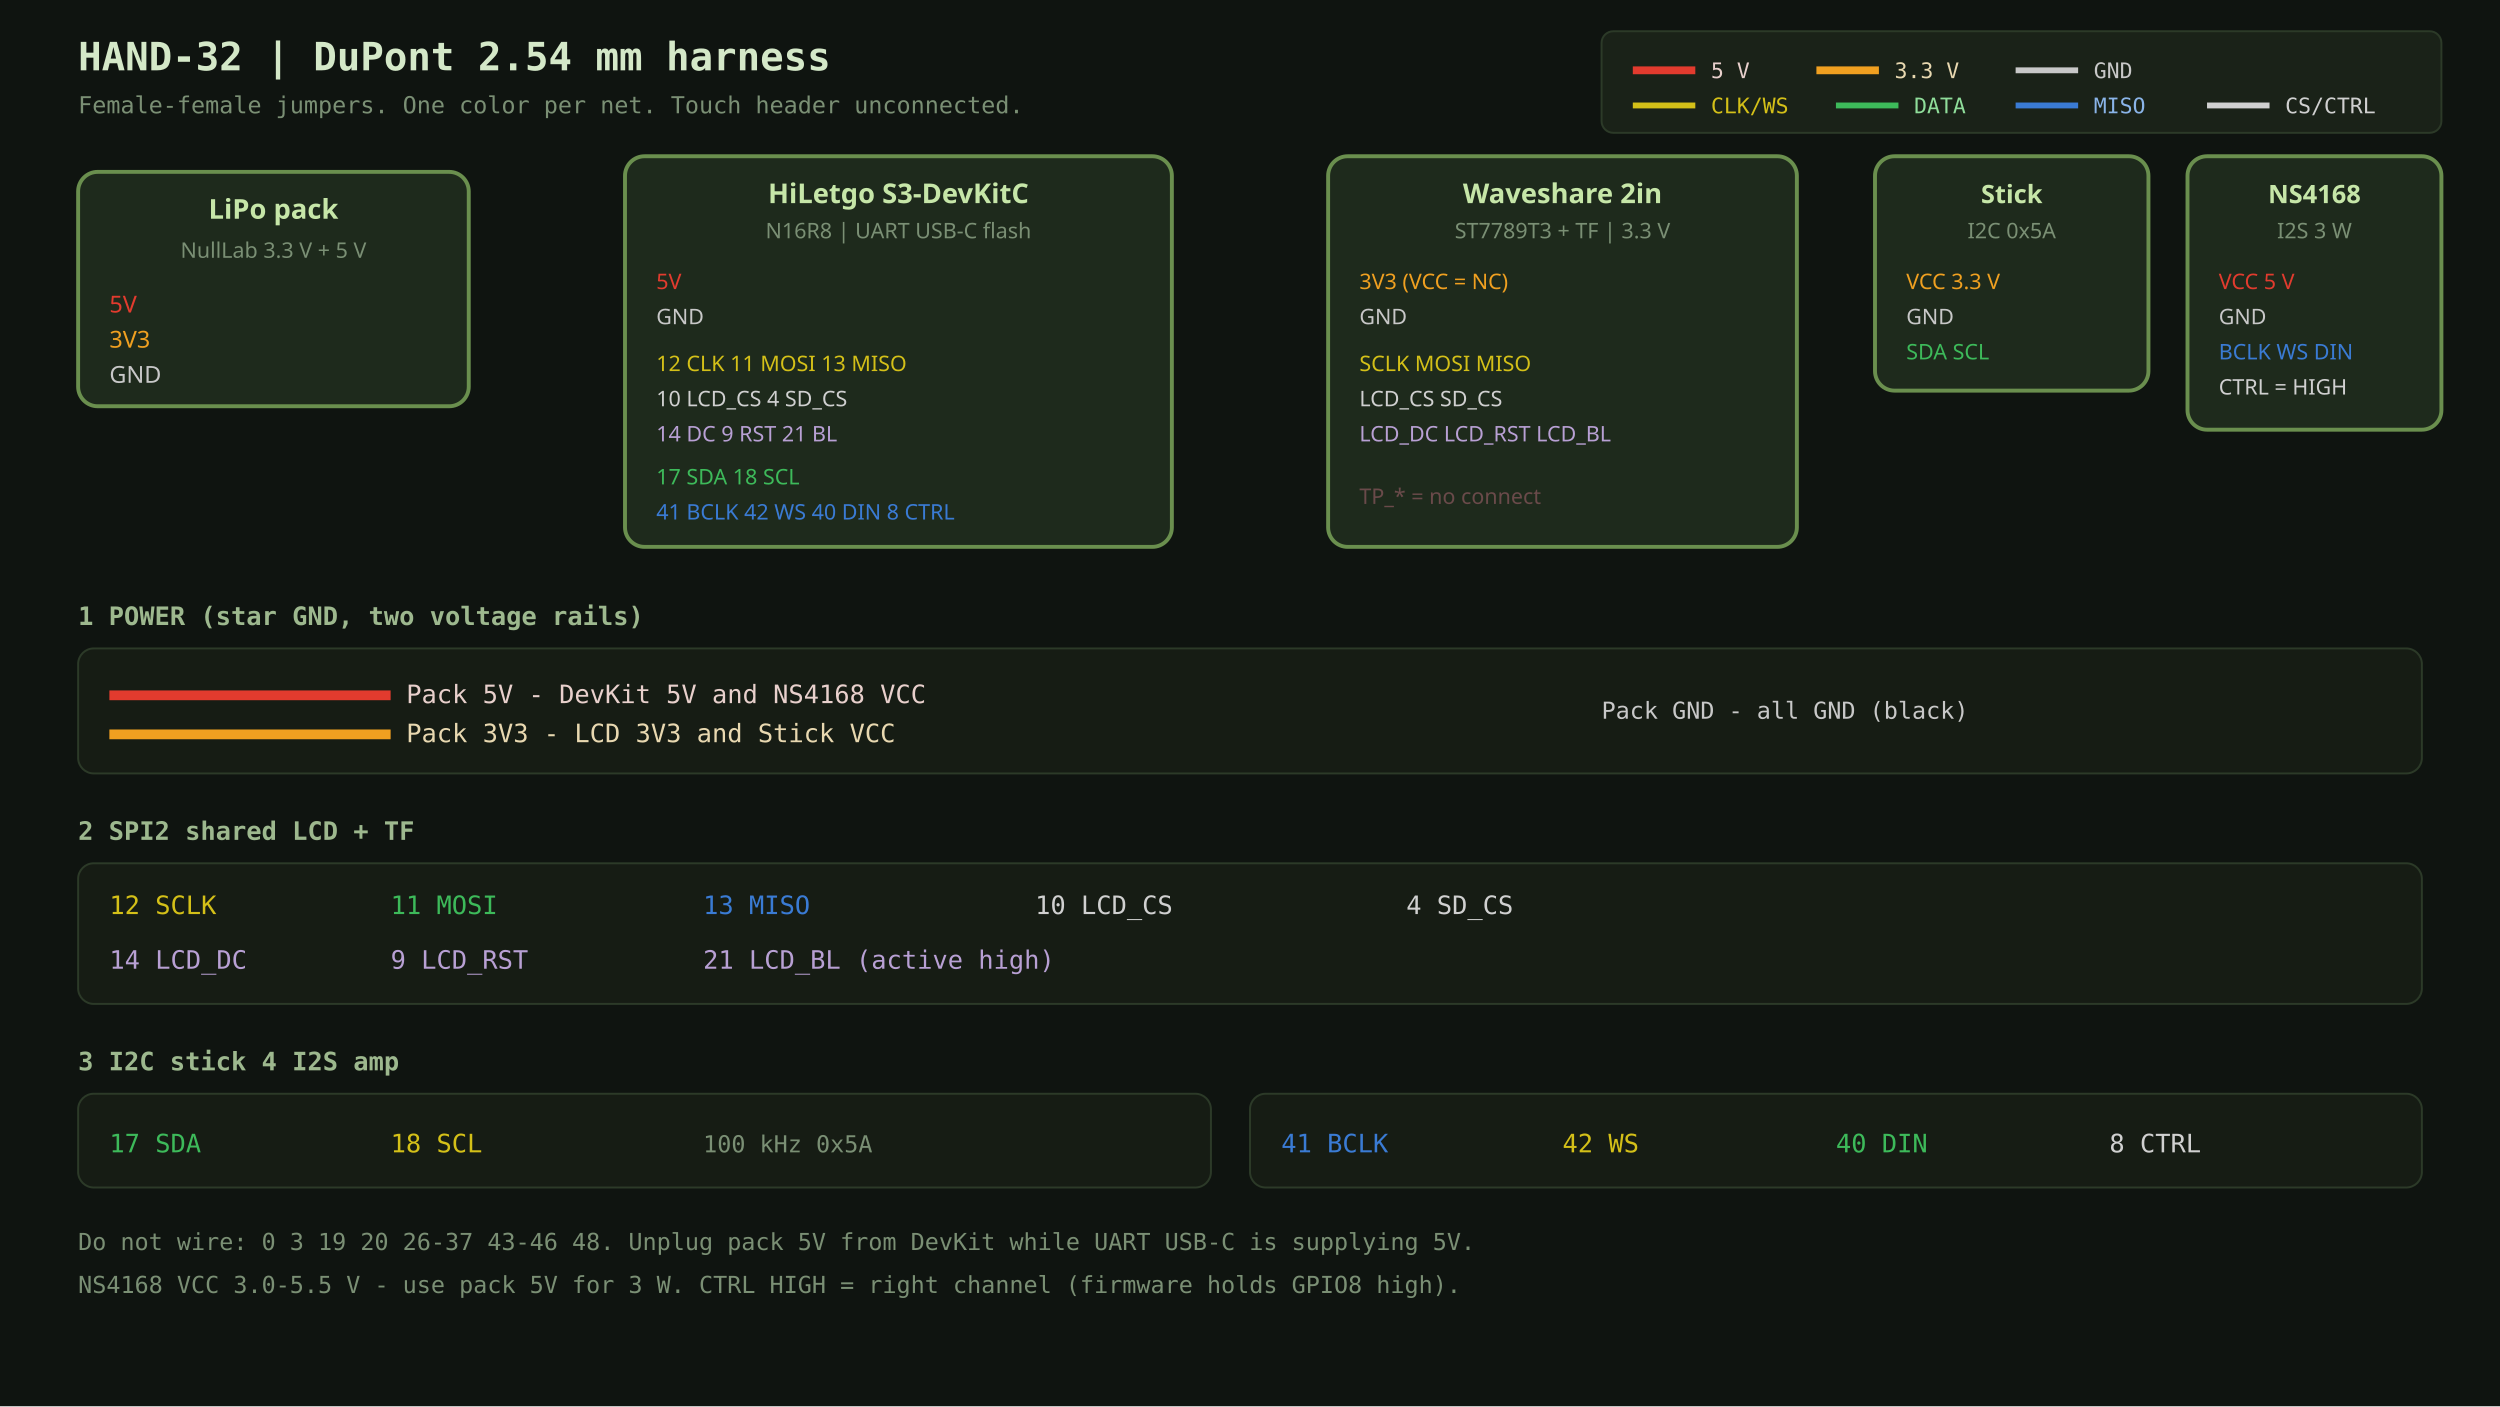
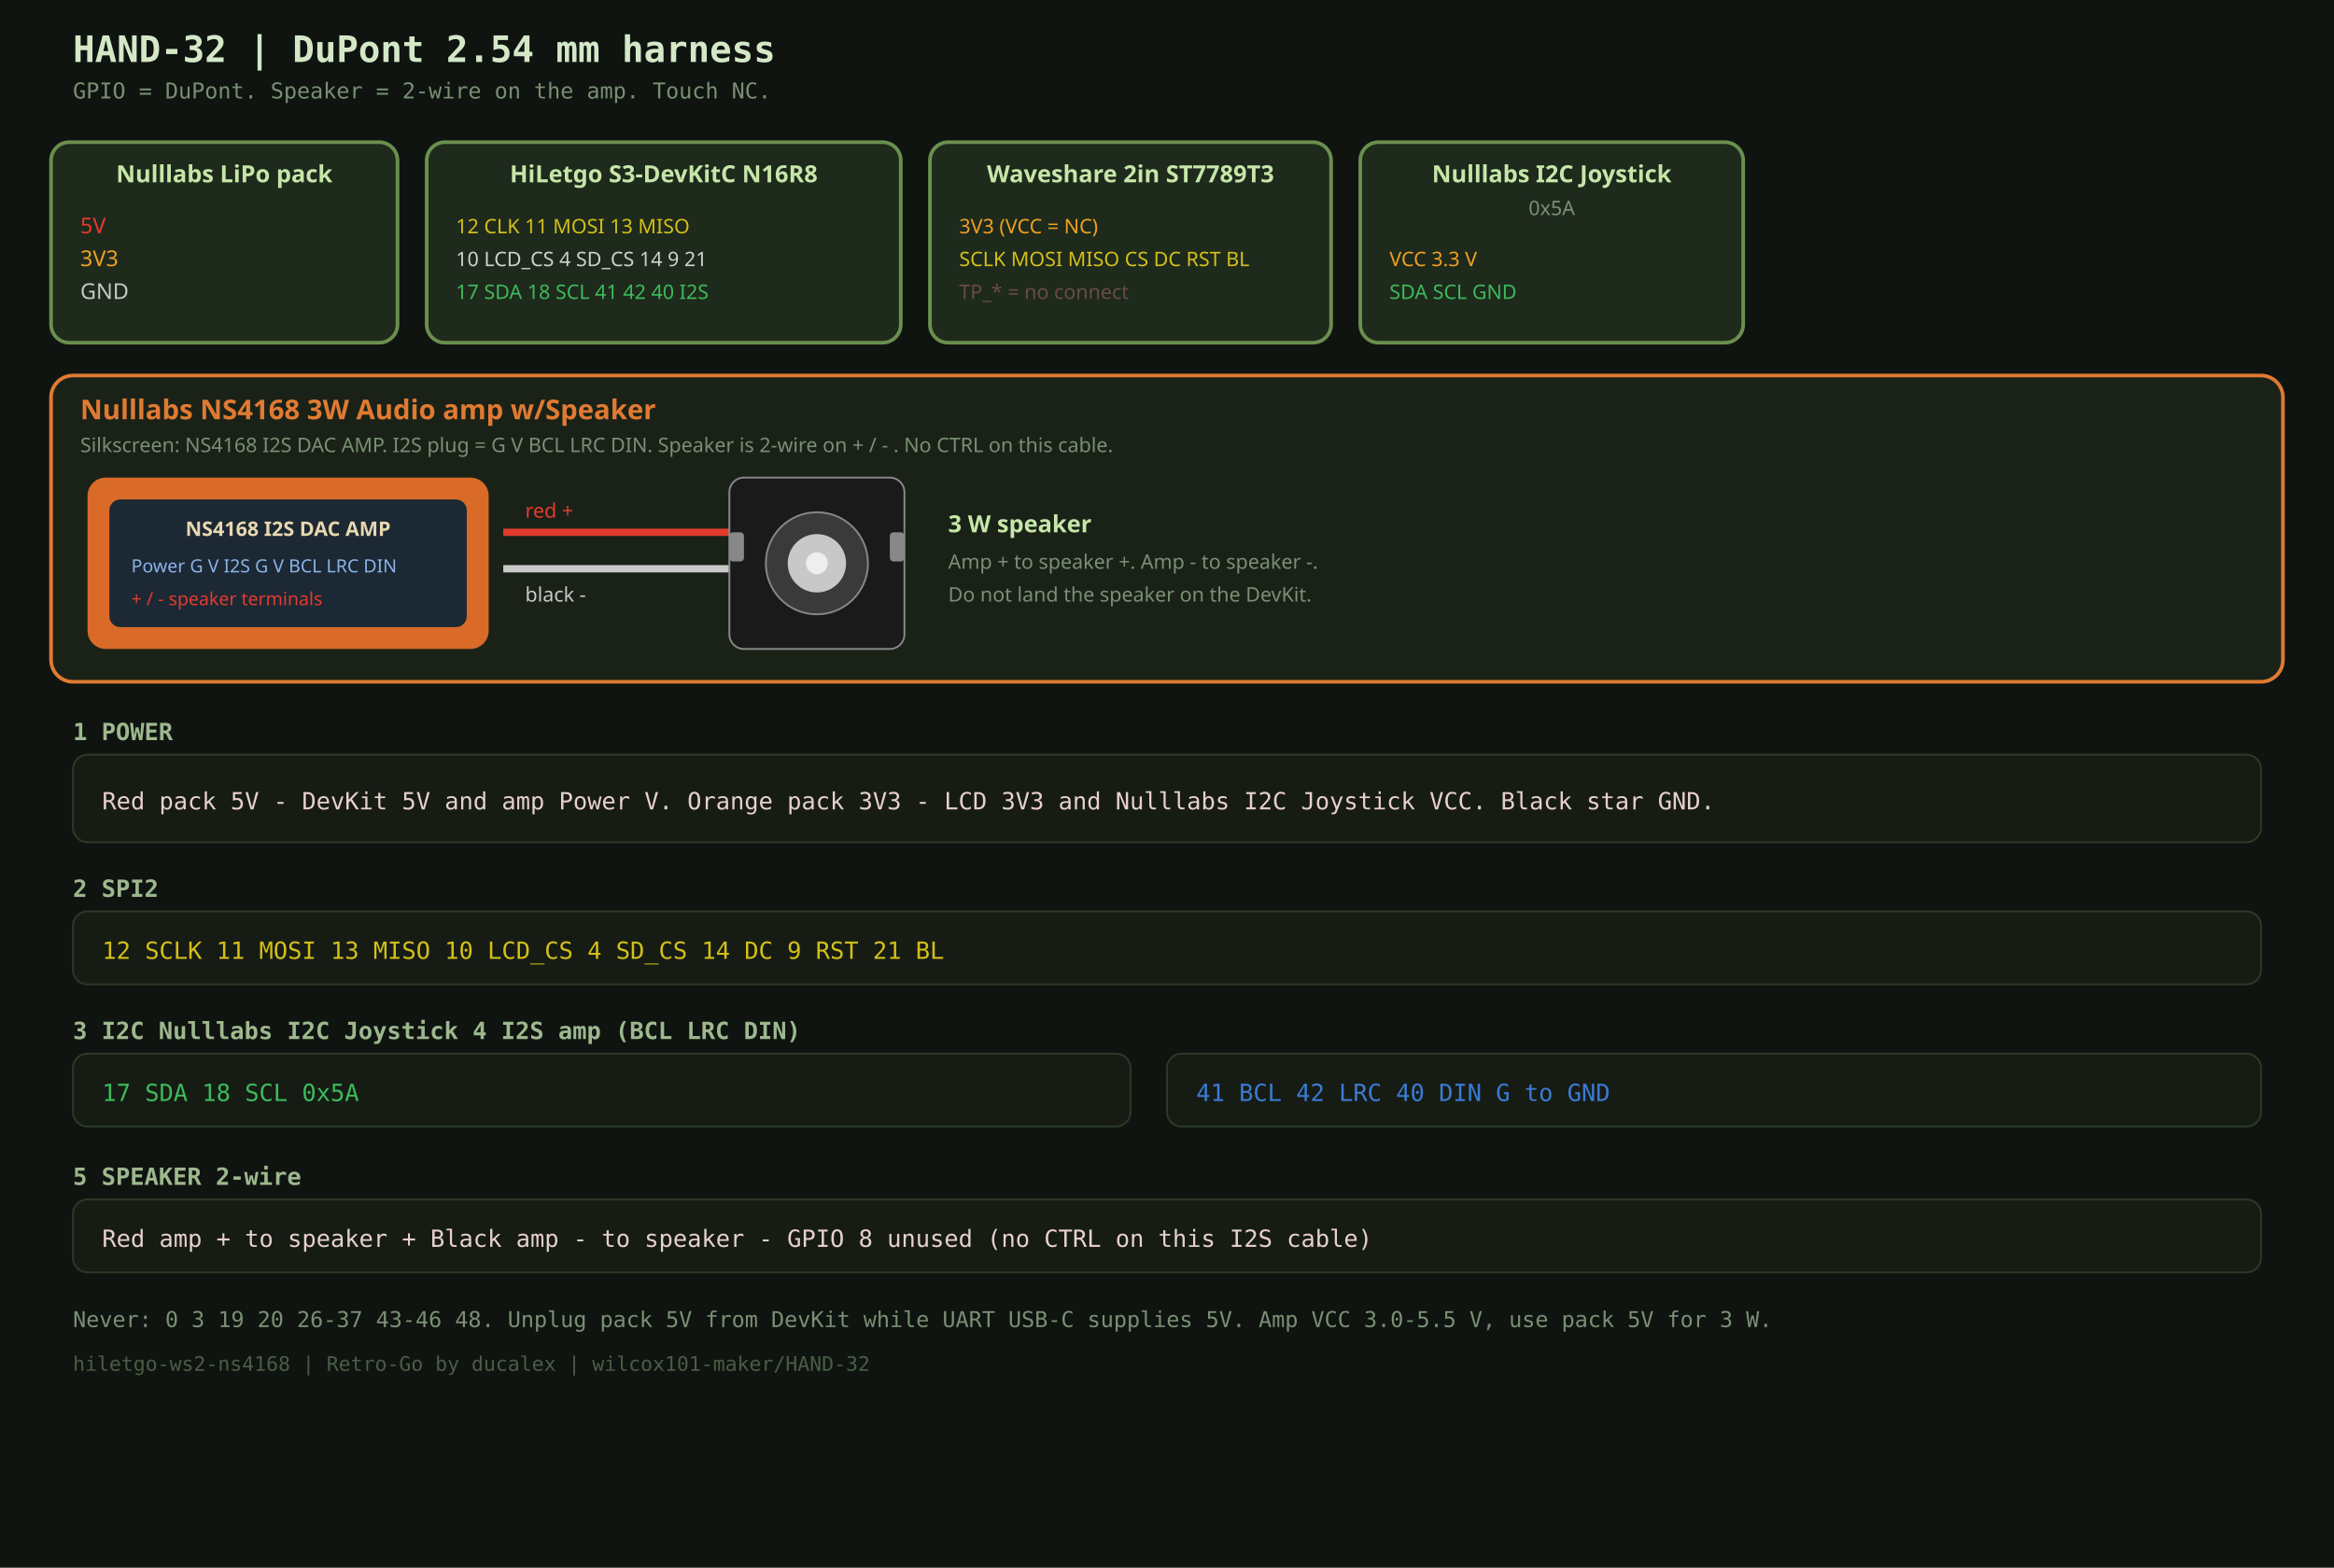
- <svg xmlns="http://www.w3.org/2000/svg" viewBox="0 0 1280 720" role="img" aria-label="HAND-32 DuPont wiring">
-   <rect width="1280" height="720" fill="#0f1410" />
-   <text x="40" y="36" fill="#d4e8c8" font-family="ui-monospace,Consolas,monospace" font-size="20" font-weight="700">HAND-32  |  DuPont 2.54 mm harness</text>
-   <text x="40" y="58" fill="#7a8f74" font-family="ui-monospace,Consolas,monospace" font-size="12">Female-female jumpers. One color per net. Touch header unconnected.</text>
-   <g font-family="ui-monospace,Consolas,monospace" font-size="11">
-     <rect x="820" y="16" width="430" height="52" rx="6" fill="#1a2218" stroke="#2c3a28" />
-     <line x1="836" y1="36" x2="868" y2="36" stroke="#e23b2e" stroke-width="4" />
-     <text x="876" y="40" fill="#e8d0cc">5 V</text>
-     <line x1="930" y1="36" x2="962" y2="36" stroke="#f0a020" stroke-width="4" />
-     <text x="970" y="40" fill="#e8d8b0">3.3 V</text>
-     <line x1="1032" y1="36" x2="1064" y2="36" stroke="#c8c8c8" stroke-width="3" />
-     <text x="1072" y="40" fill="#c8c8c8">GND</text>
-     <line x1="836" y1="54" x2="868" y2="54" stroke="#d4c018" stroke-width="3" />
-     <text x="876" y="58" fill="#d4c018">CLK/WS</text>
-     <line x1="940" y1="54" x2="972" y2="54" stroke="#3dba5a" stroke-width="3" />
-     <text x="980" y="58" fill="#8fdd9a">DATA</text>
-     <line x1="1032" y1="54" x2="1064" y2="54" stroke="#3a7bd4" stroke-width="3" />
-     <text x="1072" y="58" fill="#8ab4e8">MISO</text>
-     <line x1="1130" y1="54" x2="1162" y2="54" stroke="#d0d0d0" stroke-width="3" />
-     <text x="1170" y="58" fill="#d0d0d0">CS/CTRL</text>
+ <svg xmlns="http://www.w3.org/2000/svg" viewBox="0 0 1280 860" role="img" aria-label="HAND-32 DuPont wiring">
+   <rect width="1280" height="860" fill="#0f1410" />
+   <text x="40" y="34" fill="#d4e8c8" font-family="ui-monospace,Consolas,monospace" font-size="20" font-weight="700">HAND-32  |  DuPont 2.54 mm harness</text>
+   <text x="40" y="54" fill="#7a8f74" font-family="ui-monospace,Consolas,monospace" font-size="12">GPIO = DuPont. Speaker = 2-wire on the amp. Touch NC.</text>
+   <g font-family="ui-sans-serif,Segoe UI,sans-serif">
+     <rect x="28" y="78" width="190" height="110" rx="10" fill="#1e2a1c" stroke="#6a8f4e" stroke-width="2" />
+     <text x="123" y="100" text-anchor="middle" fill="#c6e6a8" font-size="13" font-weight="700">Nulllabs LiPo pack</text>
+     <text x="44" y="128" fill="#e23b2e" font-size="12">5V</text>
+     <text x="44" y="146" fill="#f0a020" font-size="12">3V3</text>
+     <text x="44" y="164" fill="#c8c8c8" font-size="12">GND</text>
+     <rect x="234" y="78" width="260" height="110" rx="10" fill="#1e2a1c" stroke="#6a8f4e" stroke-width="2" />
+     <text x="364" y="100" text-anchor="middle" fill="#c6e6a8" font-size="13" font-weight="700">HiLetgo S3-DevKitC N16R8</text>
+     <text x="250" y="128" fill="#d4c018" font-size="11">12 CLK  11 MOSI  13 MISO</text>
+     <text x="250" y="146" fill="#d0d0d0" font-size="11">10 LCD_CS  4 SD_CS  14 9 21</text>
+     <text x="250" y="164" fill="#3dba5a" font-size="11">17 SDA  18 SCL   41 42 40 I2S</text>
+     <rect x="510" y="78" width="220" height="110" rx="10" fill="#1e2a1c" stroke="#6a8f4e" stroke-width="2" />
+     <text x="620" y="100" text-anchor="middle" fill="#c6e6a8" font-size="13" font-weight="700">Waveshare 2in ST7789T3</text>
+     <text x="526" y="128" fill="#f0a020" font-size="11">3V3 (VCC = NC)</text>
+     <text x="526" y="146" fill="#d4c018" font-size="11">SCLK MOSI MISO CS DC RST BL</text>
+     <text x="526" y="164" fill="#6a4a4a" font-size="11">TP_* = no connect</text>
+     <rect x="746" y="78" width="210" height="110" rx="10" fill="#1e2a1c" stroke="#6a8f4e" stroke-width="2" />
+     <text x="851" y="100" text-anchor="middle" fill="#c6e6a8" font-size="13" font-weight="700">Nulllabs I2C Joystick</text>
+     <text x="851" y="118" text-anchor="middle" fill="#7a8f74" font-size="11">0x5A</text>
+     <text x="762" y="146" fill="#f0a020" font-size="11">VCC 3.3 V</text>
+     <text x="762" y="164" fill="#3dba5a" font-size="11">SDA  SCL  GND</text>
  </g>
  <g font-family="ui-sans-serif,Segoe UI,sans-serif">
-     <rect x="40" y="88" width="200" height="120" rx="10" fill="#1e2a1c" stroke="#6a8f4e" stroke-width="2" />
-     <text x="140" y="112" text-anchor="middle" fill="#c6e6a8" font-size="14" font-weight="700">LiPo pack</text>
-     <text x="140" y="132" text-anchor="middle" fill="#7a8f74" font-size="11">NullLab 3.3 V + 5 V</text>
-     <text x="56" y="160" fill="#e23b2e" font-size="12">5V</text>
-     <text x="56" y="178" fill="#f0a020" font-size="12">3V3</text>
-     <text x="56" y="196" fill="#c8c8c8" font-size="12">GND</text>
-     <rect x="320" y="80" width="280" height="200" rx="10" fill="#1e2a1c" stroke="#6a8f4e" stroke-width="2" />
-     <text x="460" y="104" text-anchor="middle" fill="#c6e6a8" font-size="14" font-weight="700">HiLetgo S3-DevKitC</text>
-     <text x="460" y="122" text-anchor="middle" fill="#7a8f74" font-size="11">N16R8  |  UART USB-C flash</text>
-     <text x="336" y="148" fill="#e23b2e" font-size="11">5V</text>
-     <text x="336" y="166" fill="#c8c8c8" font-size="11">GND</text>
-     <text x="336" y="190" fill="#d4c018" font-size="11">12 CLK   11 MOSI   13 MISO</text>
-     <text x="336" y="208" fill="#d0d0d0" font-size="11">10 LCD_CS   4 SD_CS</text>
-     <text x="336" y="226" fill="#b8a0d4" font-size="11">14 DC   9 RST   21 BL</text>
-     <text x="336" y="248" fill="#3dba5a" font-size="11">17 SDA   18 SCL</text>
-     <text x="336" y="266" fill="#3a7bd4" font-size="11">41 BCLK  42 WS  40 DIN  8 CTRL</text>
-     <rect x="680" y="80" width="240" height="200" rx="10" fill="#1e2a1c" stroke="#6a8f4e" stroke-width="2" />
-     <text x="800" y="104" text-anchor="middle" fill="#c6e6a8" font-size="14" font-weight="700">Waveshare 2in</text>
-     <text x="800" y="122" text-anchor="middle" fill="#7a8f74" font-size="11">ST7789T3 + TF  |  3.3 V</text>
-     <text x="696" y="148" fill="#f0a020" font-size="11">3V3   (VCC = NC)</text>
-     <text x="696" y="166" fill="#c8c8c8" font-size="11">GND</text>
-     <text x="696" y="190" fill="#d4c018" font-size="11">SCLK  MOSI  MISO</text>
-     <text x="696" y="208" fill="#d0d0d0" font-size="11">LCD_CS  SD_CS</text>
-     <text x="696" y="226" fill="#b8a0d4" font-size="11">LCD_DC  LCD_RST  LCD_BL</text>
-     <text x="696" y="258" fill="#6a4a4a" font-size="11">TP_* = no connect</text>
-     <rect x="960" y="80" width="140" height="120" rx="10" fill="#1e2a1c" stroke="#6a8f4e" stroke-width="2" />
-     <text x="1030" y="104" text-anchor="middle" fill="#c6e6a8" font-size="13" font-weight="700">Stick</text>
-     <text x="1030" y="122" text-anchor="middle" fill="#7a8f74" font-size="11">I2C 0x5A</text>
-     <text x="976" y="148" fill="#f0a020" font-size="11">VCC 3.3 V</text>
-     <text x="976" y="166" fill="#c8c8c8" font-size="11">GND</text>
-     <text x="976" y="184" fill="#3dba5a" font-size="11">SDA  SCL</text>
-     <rect x="1120" y="80" width="130" height="140" rx="10" fill="#1e2a1c" stroke="#6a8f4e" stroke-width="2" />
-     <text x="1185" y="104" text-anchor="middle" fill="#c6e6a8" font-size="13" font-weight="700">NS4168</text>
-     <text x="1185" y="122" text-anchor="middle" fill="#7a8f74" font-size="11">I2S  3 W</text>
-     <text x="1136" y="148" fill="#e23b2e" font-size="11">VCC 5 V</text>
-     <text x="1136" y="166" fill="#c8c8c8" font-size="11">GND</text>
-     <text x="1136" y="184" fill="#3a7bd4" font-size="11">BCLK WS DIN</text>
-     <text x="1136" y="202" fill="#d0d0d0" font-size="11">CTRL = HIGH</text>
+     <rect x="28" y="206" width="1224" height="168" rx="12" fill="#1a2218" stroke="#e07a32" stroke-width="2" />
+     <text x="44" y="230" fill="#e07a32" font-size="15" font-weight="700">Nulllabs NS4168 3W Audio amp w/Speaker</text>
+     <text x="44" y="248" fill="#7a8f74" font-size="11">Silkscreen: NS4168 I2S DAC AMP. I2S plug = G V BCL LRC DIN. Speaker is 2-wire on + / - . No CTRL on this cable.</text>
+     <rect x="48" y="262" width="220" height="94" rx="10" fill="#d96a28" />
+     <rect x="60" y="274" width="196" height="70" rx="6" fill="#1c2834" />
+     <text x="158" y="294" text-anchor="middle" fill="#e8d8b0" font-size="11" font-weight="700">NS4168 I2S DAC AMP</text>
+     <text x="72" y="314" fill="#8ab4e8" font-size="10">Power G V     I2S G V BCL LRC DIN</text>
+     <text x="72" y="332" fill="#e23b2e" font-size="10">+ / - speaker terminals</text>
+     <line x1="276" y1="292" x2="400" y2="292" stroke="#e23b2e" stroke-width="4" />
+     <line x1="276" y1="312" x2="400" y2="312" stroke="#c8c8c8" stroke-width="4" />
+     <text x="288" y="284" fill="#e23b2e" font-size="11">red +</text>
+     <text x="288" y="330" fill="#c8c8c8" font-size="11">black -</text>
+     <rect x="400" y="262" width="96" height="94" rx="8" fill="#1a1a1a" stroke="#888" />
+     <circle cx="448" cy="309" r="28" fill="#3a3a3a" stroke="#888" />
+     <circle cx="448" cy="309" r="16" fill="#c8c8c8" />
+     <circle cx="448" cy="309" r="6" fill="#eee" />
+     <rect x="400" y="292" width="8" height="16" rx="2" fill="#888" />
+     <rect x="488" y="292" width="8" height="16" rx="2" fill="#888" />
+     <text x="520" y="292" fill="#c6e6a8" font-size="13" font-weight="700">3 W speaker</text>
+     <text x="520" y="312" fill="#7a8f74" font-size="11">Amp + to speaker +. Amp - to speaker -.</text>
+     <text x="520" y="330" fill="#7a8f74" font-size="11">Do not land the speaker on the DevKit.</text>
  </g>
  <g font-family="ui-monospace,Consolas,monospace" font-size="13">
-     <text x="40" y="320" fill="#9db88e" font-weight="700">1  POWER  (star GND, two voltage rails)</text>
-     <rect x="40" y="332" width="1200" height="64" rx="8" fill="#161c14" stroke="#2c3a28" />
-     <line x1="56" y1="356" x2="200" y2="356" stroke="#e23b2e" stroke-width="5" />
-     <text x="208" y="360" fill="#e8d0cc">Pack 5V  -  DevKit 5V  and  NS4168 VCC</text>
-     <line x1="56" y1="376" x2="200" y2="376" stroke="#f0a020" stroke-width="5" />
-     <text x="208" y="380" fill="#e8d8b0">Pack 3V3  -  LCD 3V3  and  Stick VCC</text>
-     <text x="820" y="368" fill="#c8c8c8" font-size="12">Pack GND - all GND  (black)</text>
-     <text x="40" y="430" fill="#9db88e" font-weight="700">2  SPI2  shared LCD + TF</text>
-     <rect x="40" y="442" width="1200" height="72" rx="8" fill="#161c14" stroke="#2c3a28" />
-     <text x="56" y="468" fill="#d4c018">12 SCLK</text>
-     <text x="200" y="468" fill="#3dba5a">11 MOSI</text>
-     <text x="360" y="468" fill="#3a7bd4">13 MISO</text>
-     <text x="530" y="468" fill="#d0d0d0">10 LCD_CS</text>
-     <text x="720" y="468" fill="#d0d0d0">4 SD_CS</text>
-     <text x="56" y="496" fill="#b8a0d4">14 LCD_DC</text>
-     <text x="200" y="496" fill="#b8a0d4">9 LCD_RST</text>
-     <text x="360" y="496" fill="#b8a0d4">21 LCD_BL (active high)</text>
-     <text x="40" y="548" fill="#9db88e" font-weight="700">3  I2C stick     4  I2S amp</text>
-     <rect x="40" y="560" width="580" height="48" rx="8" fill="#161c14" stroke="#2c3a28" />
-     <text x="56" y="590" fill="#3dba5a">17 SDA</text>
-     <text x="200" y="590" fill="#d4c018">18 SCL</text>
-     <text x="360" y="590" fill="#7a8f74" font-size="12">100 kHz  0x5A</text>
-     <rect x="640" y="560" width="600" height="48" rx="8" fill="#161c14" stroke="#2c3a28" />
-     <text x="656" y="590" fill="#3a7bd4">41 BCLK</text>
-     <text x="800" y="590" fill="#d4c018">42 WS</text>
-     <text x="940" y="590" fill="#3dba5a">40 DIN</text>
-     <text x="1080" y="590" fill="#d0d0d0">8 CTRL</text>
+     <text x="40" y="406" fill="#9db88e" font-weight="700">1 POWER</text>
+     <rect x="40" y="414" width="1200" height="48" rx="8" fill="#161c14" stroke="#2c3a28" />
+     <text x="56" y="444" fill="#e8d0cc">Red pack 5V - DevKit 5V and amp Power V.  Orange pack 3V3 - LCD 3V3 and Nulllabs I2C Joystick VCC.  Black star GND.</text>
+     <text x="40" y="492" fill="#9db88e" font-weight="700">2 SPI2</text>
+     <rect x="40" y="500" width="1200" height="40" rx="8" fill="#161c14" stroke="#2c3a28" />
+     <text x="56" y="526" fill="#d4c018">12 SCLK   11 MOSI   13 MISO   10 LCD_CS   4 SD_CS   14 DC   9 RST   21 BL</text>
+     <text x="40" y="570" fill="#9db88e" font-weight="700">3 I2C Nulllabs I2C Joystick          4 I2S amp (BCL LRC DIN)</text>
+     <rect x="40" y="578" width="580" height="40" rx="8" fill="#161c14" stroke="#2c3a28" />
+     <text x="56" y="604" fill="#3dba5a">17 SDA     18 SCL     0x5A</text>
+     <rect x="640" y="578" width="600" height="40" rx="8" fill="#161c14" stroke="#2c3a28" />
+     <text x="656" y="604" fill="#3a7bd4">41 BCL     42 LRC     40 DIN     G to GND</text>
+     <text x="40" y="650" fill="#9db88e" font-weight="700">5 SPEAKER 2-wire</text>
+     <rect x="40" y="658" width="1200" height="40" rx="8" fill="#161c14" stroke="#2c3a28" />
+     <text x="56" y="684" fill="#e8d0cc">Red  amp + to speaker +      Black  amp - to speaker -      GPIO 8 unused (no CTRL on this I2S cable)</text>
  </g>
-   <text x="40" y="640" fill="#7a8f74" font-family="ui-monospace,Consolas,monospace" font-size="12">Do not wire: 0 3 19 20 26-37 43-46 48. Unplug pack 5V from DevKit while UART USB-C is supplying 5V.</text>
-   <text x="40" y="662" fill="#7a8f74" font-family="ui-monospace,Consolas,monospace" font-size="12">NS4168 VCC 3.0-5.5 V - use pack 5V for 3 W. CTRL HIGH = right channel (firmware holds GPIO8 high).</text>
+   <text x="40" y="728" fill="#7a8f74" font-family="ui-monospace,Consolas,monospace" font-size="12">Never: 0 3 19 20 26-37 43-46 48. Unplug pack 5V from DevKit while UART USB-C supplies 5V. Amp VCC 3.0-5.5 V, use pack 5V for 3 W.</text>
+   <text x="40" y="752" fill="#4a5c46" font-family="ui-monospace,Consolas,monospace" font-size="11">hiletgo-ws2-ns4168  |  Retro-Go by ducalex  |  wilcox101-maker/HAND-32</text>
</svg>
